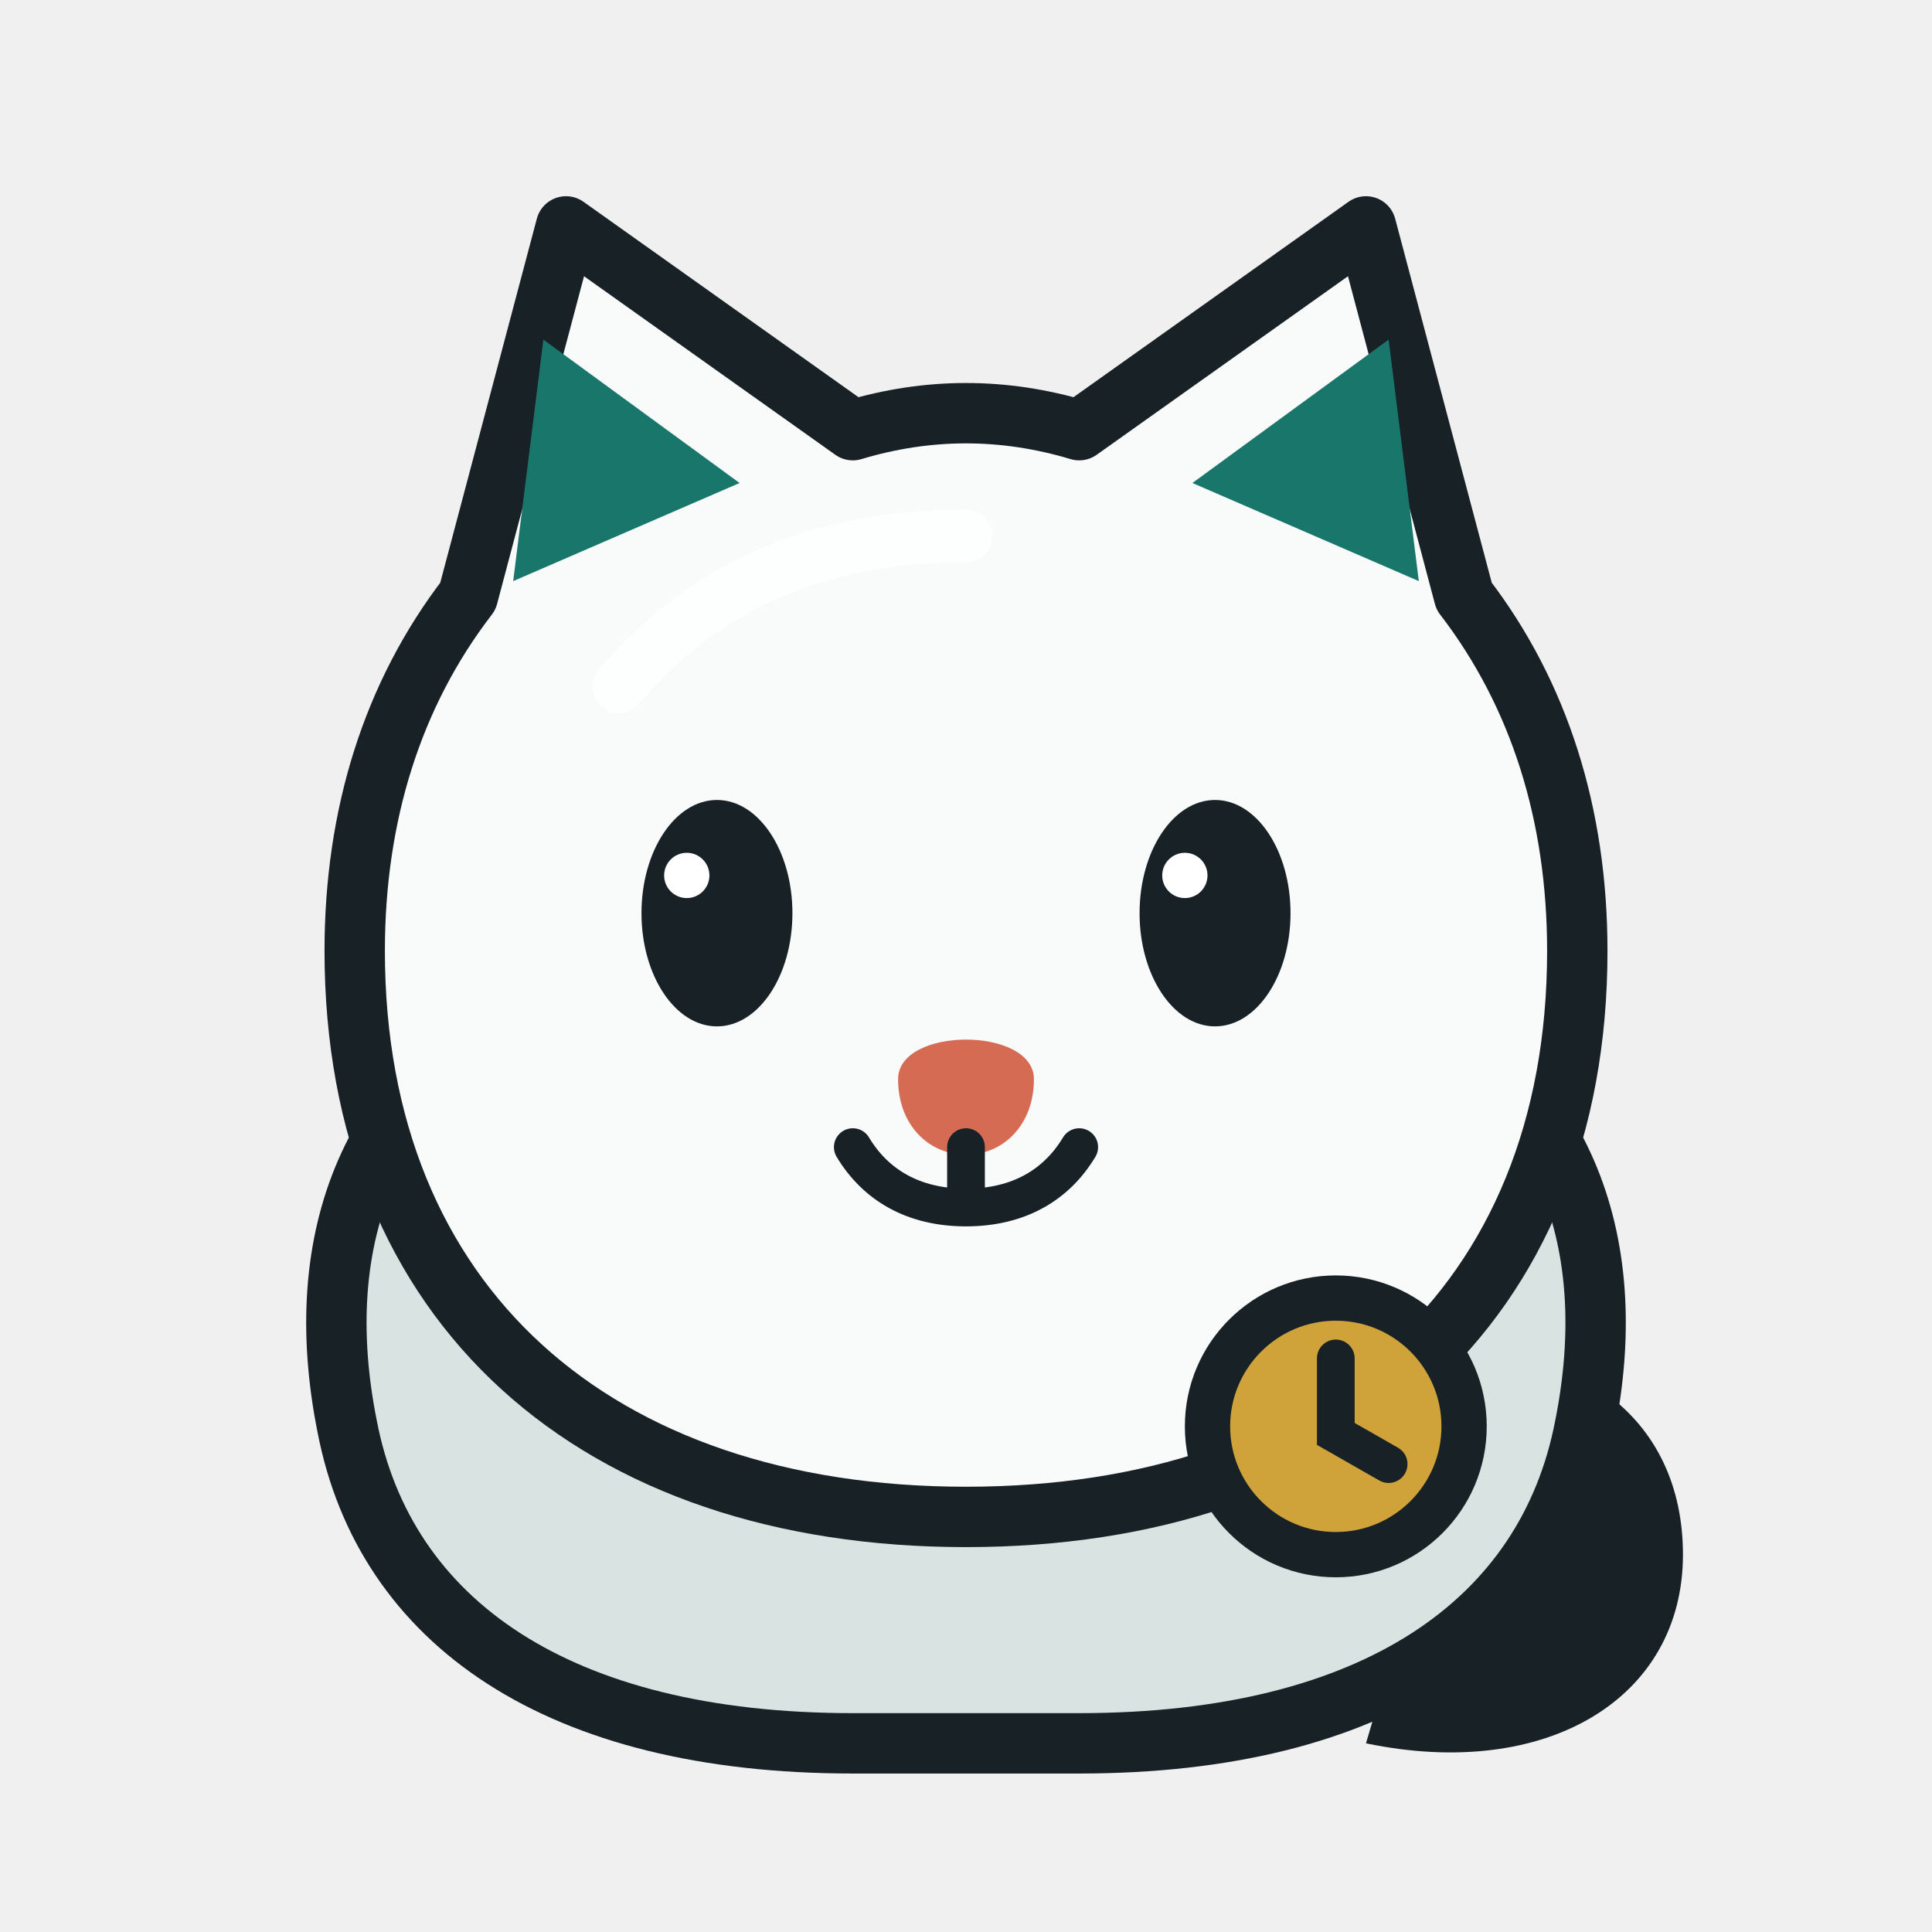
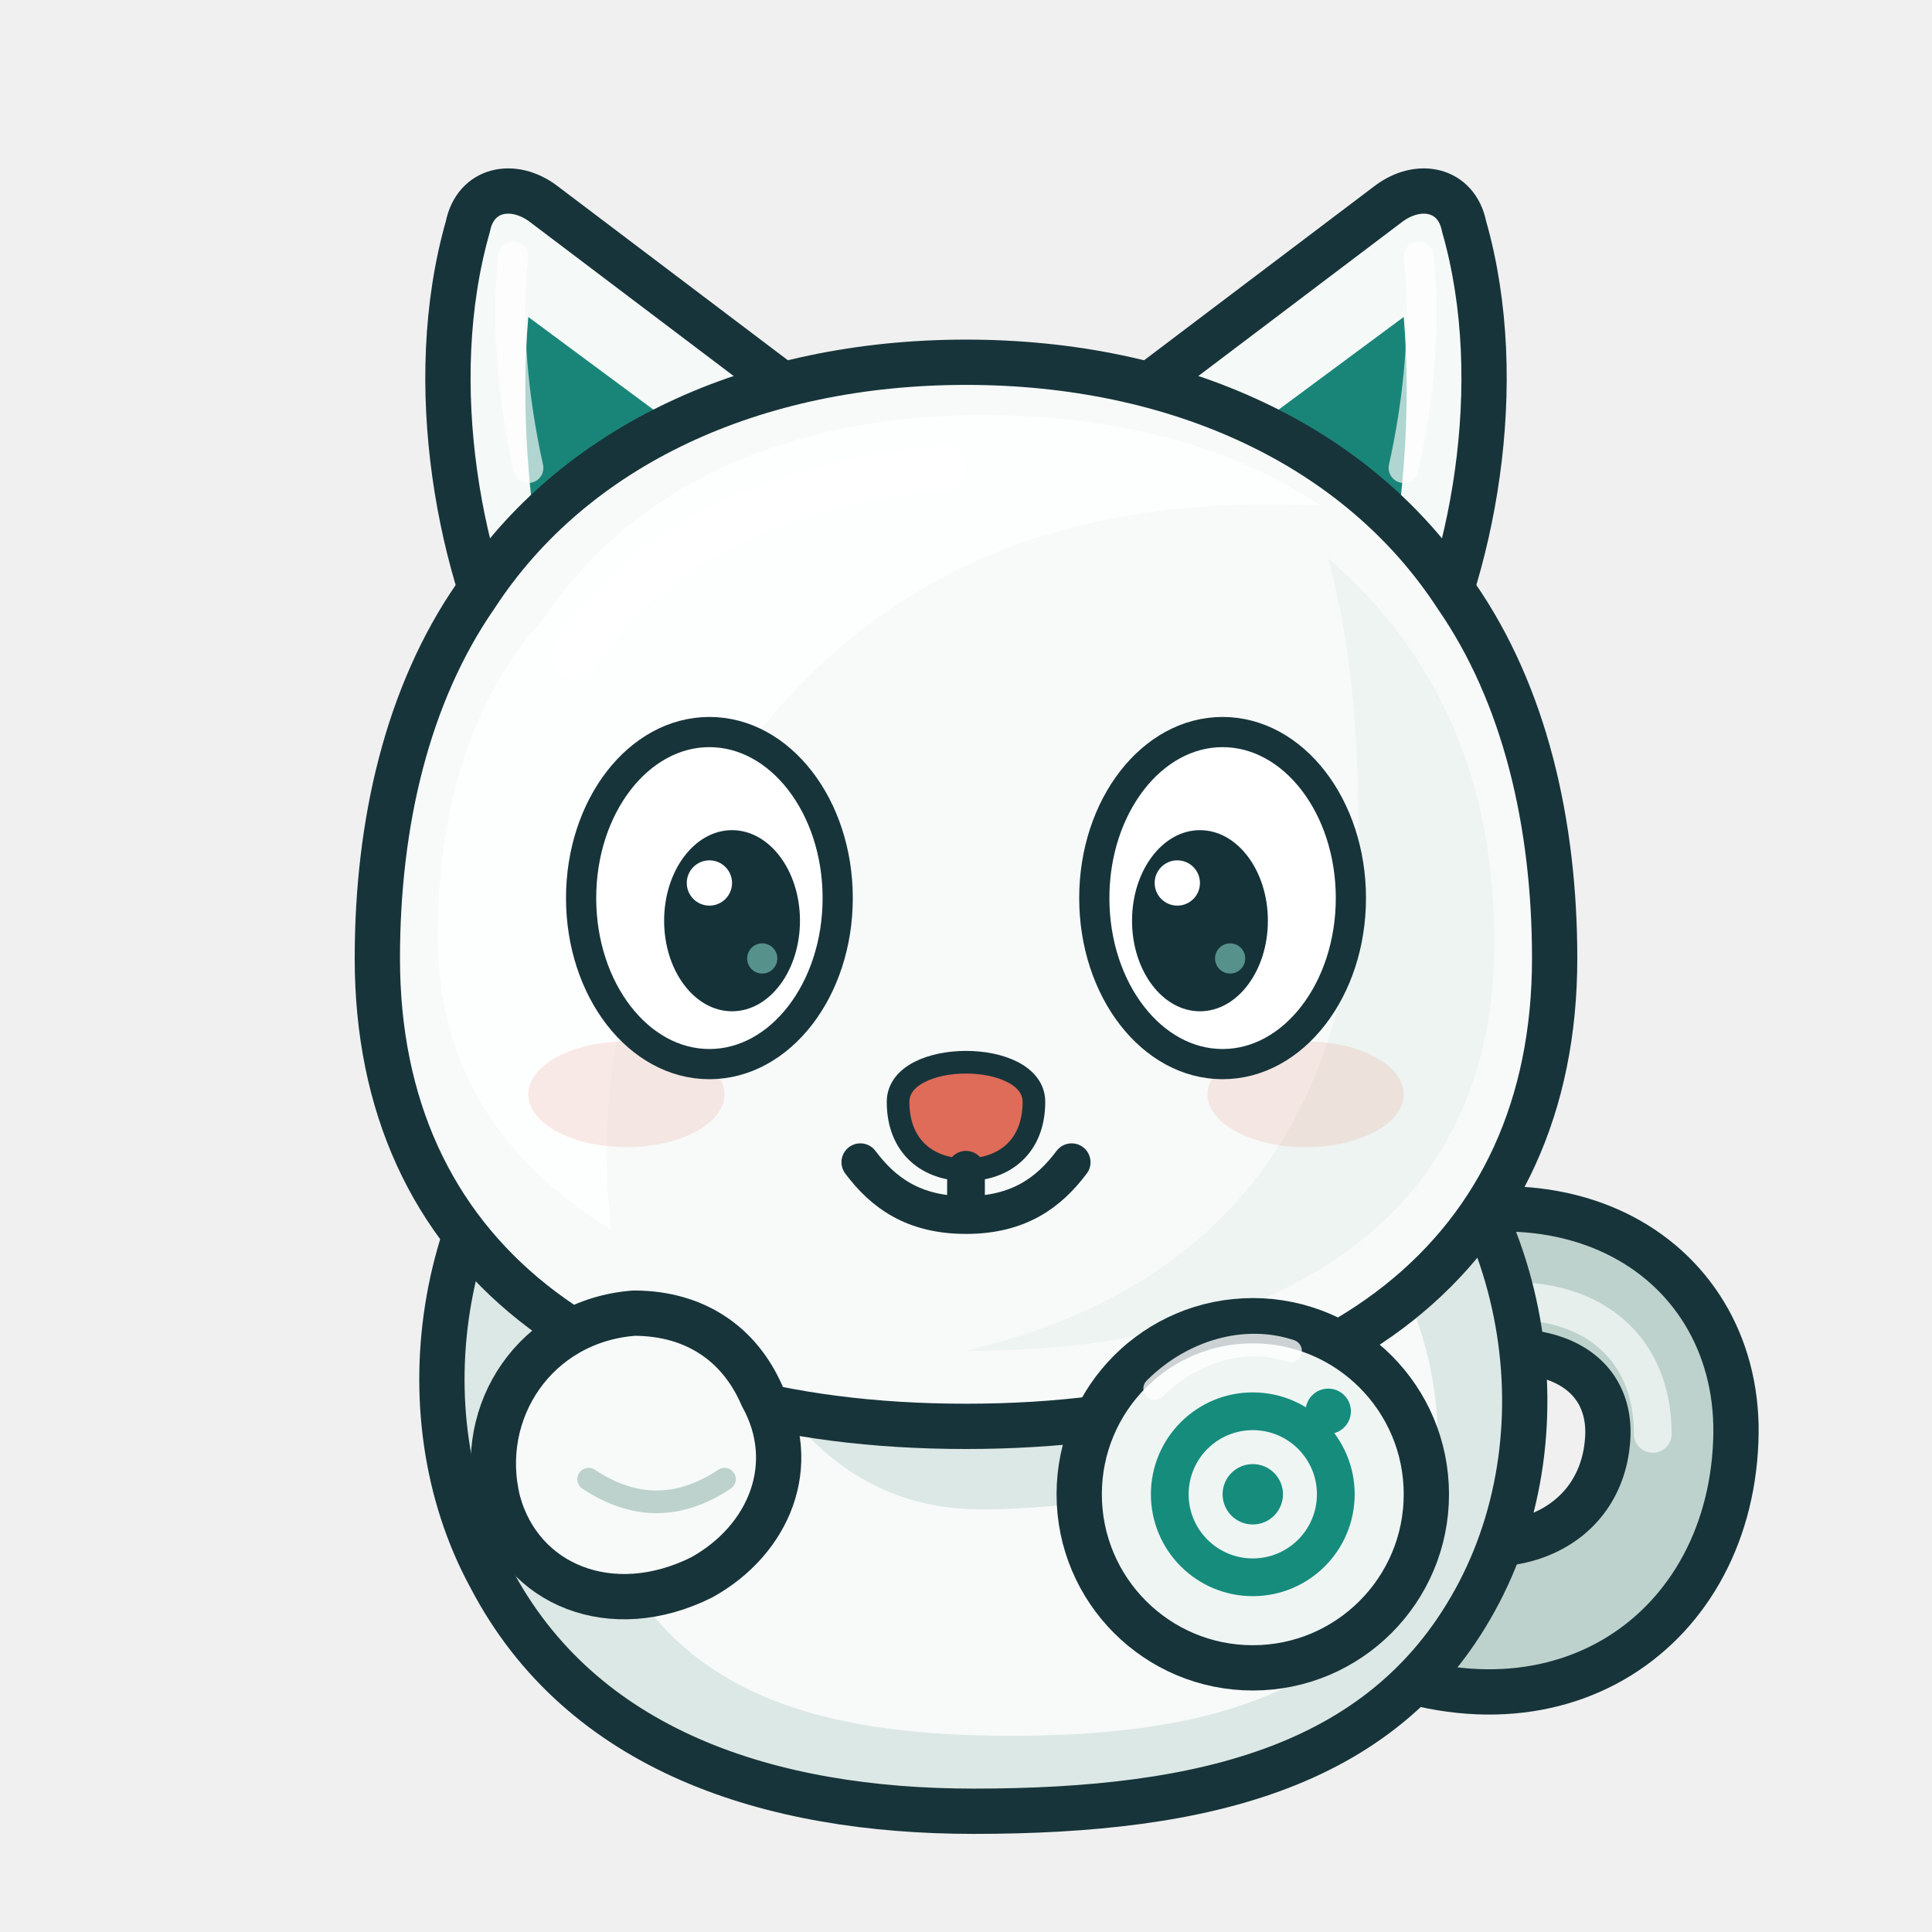
- <svg xmlns="http://www.w3.org/2000/svg" viewBox="0 0 256 256" role="img" aria-labelledby="title desc">
-   <path fill="#172126" d="M183 179c26-3 40 9 40 27 0 19-18 30-42 25l5-17c12 3 20-1 20-8 0-7-7-11-21-9z" />
-   <path fill="#d9e4e2" stroke="#172126" stroke-width="8" stroke-linejoin="round" d="M72 132c-23 11-31 32-26 57 5 26 28 42 67 42h30c39 0 62-16 67-42 5-25-3-46-26-57z" />
-   <path fill="#f8fbfa" stroke="#172126" stroke-width="8" stroke-linejoin="round" d="M62 79 75 30l38 27c10-3 20-3 30 0l38-27 13 49c10 13 15 29 15 47 0 47-32 75-81 75s-81-28-81-75c0-18 5-34 15-47z" />
-   <path fill="#19766b" d="m72 45 26 19-30 13zM184 45l-26 19 30 13z" />
-   <ellipse cx="95" cy="121" rx="10" ry="15" fill="#172126" />
-   <ellipse cx="161" cy="121" rx="10" ry="15" fill="#172126" />
-   <circle cx="91" cy="116" r="3" fill="#fff" />
-   <circle cx="157" cy="116" r="3" fill="#fff" />
-   <path fill="#d66b54" d="M119 143c0-7 18-7 18 0 0 6-4 10-9 10s-9-4-9-10z" />
-   <path fill="none" stroke="#172126" stroke-width="5" stroke-linecap="round" d="M128 152v8m0 0c-7 0-12-3-15-8m15 8c7 0 12-3 15-8" />
-   <path fill="none" stroke="#fff" stroke-opacity=".72" stroke-width="7" stroke-linecap="round" d="M82 91c11-13 26-20 46-20" />
-   <circle cx="177" cy="189" r="17" fill="#d0a33a" stroke="#172126" stroke-width="6" />
-   <path fill="none" stroke="#172126" stroke-width="5" stroke-linecap="round" d="M177 180v10l7 4" />
+ <svg xmlns="http://www.w3.org/2000/svg" viewBox="0 0 256 256" role="img" aria-labelledby="title desc" color="#168c7d">
+   <defs>
+     <g id="part-tail">
+       <path fill="#bdd2cc" stroke="#17343a" stroke-width="6" stroke-linejoin="round" d="M176 166c31-15 55 1 54 25-1 26-25 42-53 28l6-18c16 8 29 2 30-10 1-11-11-16-29-8z" />
+       <path fill="none" stroke="#f8fbfa" stroke-opacity=".7" stroke-width="5" stroke-linecap="round" d="M190 174c17-5 29 2 29 16" />
+     </g>
+     <g id="part-body">
+       <path fill="#dce8e5" stroke="#17343a" stroke-width="6" stroke-linejoin="round" d="M78 139c-20 17-25 48-13 70 12 23 37 31 64 31 31 0 55-6 67-29 12-23 6-55-17-72z" />
+       <path fill="#f7faf9" d="M90 153c-15 14-17 40-7 56 10 17 29 21 51 21 22 0 40-4 51-18 7-11 7-27 2-39-13 18-32 27-57 27-20 0-33-16-40-47z" />
+       <path fill="none" stroke="#fff" stroke-opacity=".78" stroke-width="6" stroke-linecap="round" d="M91 158c-8 11-11 24-8 38" />
+     </g>
+     <g id="part-ear-left">
+       <path fill="#f5f9f7" stroke="#17343a" stroke-width="6" stroke-linejoin="round" d="M69 91c-8-15-13-40-7-61 1-5 6-6 10-3l41 31z" />
+       <path fill="#198579" d="m70 42 27 20-25 15c-2-11-3-23-2-35z" />
+       <path fill="none" stroke="#fff" stroke-opacity=".66" stroke-width="4" stroke-linecap="round" d="M68 34c-1 9 0 19 2 28" />
+     </g>
+     <g id="part-ear-right">
+       <path fill="#f5f9f7" stroke="#17343a" stroke-width="6" stroke-linejoin="round" d="M187 91c8-15 13-40 7-61-1-5-6-6-10-3l-41 31z" />
+       <path fill="#198579" d="m186 42-27 20 25 15c2-11 3-23 2-35z" />
+       <path fill="none" stroke="#fff" stroke-opacity=".66" stroke-width="4" stroke-linecap="round" d="M188 34c1 9 0 19-2 28" />
+     </g>
+     <g id="part-head">
+       <path fill="#f7faf9" stroke="#17343a" stroke-width="6" stroke-linejoin="round" d="M63 79c-9 13-13 30-13 48 0 39 29 62 78 62s78-23 78-62c0-18-4-35-13-48-13-20-37-31-65-31S76 59 63 79z" />
+       <path fill="#fff" d="M72 82c12-18 33-27 58-27 18 0 33 4 45 12-40-2-68 13-86 48-7 15-10 31-8 48-16-10-23-23-23-39 0-16 4-31 14-42z" opacity=".8" />
+       <path fill="#e9f1ef" d="M176 74c15 13 22 30 22 51 0 34-25 54-70 54 34-8 52-31 52-69 0-13-1-25-4-36z" opacity=".72" />
+       <ellipse cx="83" cy="145" rx="13" ry="7" fill="#e87968" opacity=".16" />
+       <ellipse cx="173" cy="145" rx="13" ry="7" fill="#e87968" opacity=".16" />
+       <path fill="none" stroke="#fff" stroke-opacity=".88" stroke-width="6" stroke-linecap="round" d="M76 87c10-15 27-23 49-25" />
+     </g>
+     <g id="part-eye-left">
+       <ellipse cx="94" cy="119" rx="17" ry="22" fill="#fff" stroke="#17343a" stroke-width="4" />
+     </g>
+     <g id="part-eye-right">
+       <ellipse cx="162" cy="119" rx="17" ry="22" fill="#fff" stroke="#17343a" stroke-width="4" />
+     </g>
+     <g id="part-pupil-left">
+       <ellipse cx="97" cy="122" rx="9" ry="12" fill="#153239" />
+       <circle cx="94" cy="117" r="3" fill="#fff" />
+       <circle cx="101" cy="127" r="2" fill="#70b5aa" opacity=".72" />
+     </g>
+     <g id="part-pupil-right">
+       <ellipse cx="159" cy="122" rx="9" ry="12" fill="#153239" />
+       <circle cx="156" cy="117" r="3" fill="#fff" />
+       <circle cx="163" cy="127" r="2" fill="#70b5aa" opacity=".72" />
+     </g>
+     <g id="part-eyelids">
+       <path fill="#f7faf9" d="M74 116c4-17 13-24 21-24 11 0 19 8 21 24-8-7-14-9-21-9s-13 2-21 9z" />
+       <path fill="#f7faf9" d="M140 116c4-17 13-24 21-24 11 0 19 8 21 24-8-7-14-9-21-9s-13 2-21 9z" />
+       <path fill="none" stroke="#17343a" stroke-width="5" stroke-linecap="round" d="M79 119c9 8 20 8 30 0m38 0c9 8 20 8 30 0" />
+     </g>
+     <g id="part-mouth-neutral">
+       <path fill="#df6b59" stroke="#17343a" stroke-width="3" stroke-linejoin="round" d="M119 146c0-7 18-7 18 0 0 6-4 9-9 9s-9-3-9-9z" />
+       <path fill="none" stroke="#17343a" stroke-width="5" stroke-linecap="round" d="M128 155v6m0 0c-7 0-11-3-14-7m14 7c7 0 11-3 14-7" />
+     </g>
+     <g id="part-mouth-talk">
+       <path fill="#df6b59" stroke="#17343a" stroke-width="3" stroke-linejoin="round" d="M119 145c0-7 18-7 18 0 0 6-4 9-9 9s-9-3-9-9z" />
+       <ellipse cx="128" cy="166" rx="11" ry="9" fill="#17343a" />
+       <path fill="#ed8a78" d="M121 169c4-3 10-3 14 0-1 4-4 6-7 6s-6-2-7-6z" />
+     </g>
+     <g id="part-mouth-worry">
+       <path fill="#df6b59" stroke="#17343a" stroke-width="3" stroke-linejoin="round" d="M119 146c0-7 18-7 18 0 0 6-4 9-9 9s-9-3-9-9z" />
+       <path fill="none" stroke="#17343a" stroke-width="5" stroke-linecap="round" d="M128 155v5m-14 8c8-8 20-8 28 0" />
+     </g>
+     <g id="part-paw">
+       <path fill="#f7faf9" stroke="#17343a" stroke-width="6" stroke-linejoin="round" d="M84 174c-13 1-21 13-18 25 3 11 15 16 27 10 9-5 13-15 8-24-3-7-9-11-17-11z" />
+       <path fill="none" stroke="#bdd2cc" stroke-width="3" stroke-linecap="round" d="M78 196c6 4 12 4 18 0" />
+     </g>
+     <g id="part-sensor-core">
+       <circle cx="166" cy="198" r="23" fill="#eef5f3" stroke="#17343a" stroke-width="6" />
+       <circle cx="166" cy="198" r="11" fill="none" stroke="currentColor" stroke-width="5" />
+       <circle cx="166" cy="198" r="4" fill="currentColor" />
+       <circle cx="176" cy="187" r="3" fill="currentColor" />
+       <path fill="none" stroke="#fff" stroke-opacity=".78" stroke-width="3" stroke-linecap="round" d="M153 184c5-5 12-7 18-5" />
+     </g>
+   </defs>
+   <use href="#part-tail" />
+   <use href="#part-body" />
+   <use href="#part-ear-left" />
+   <use href="#part-ear-right" />
+   <use href="#part-head" />
+   <use href="#part-eye-left" />
+   <use href="#part-eye-right" />
+   <use href="#part-pupil-left" />
+   <use href="#part-pupil-right" />
+   <use href="#part-mouth-neutral" />
+   <use href="#part-paw" />
+   <use href="#part-sensor-core" />
</svg>
